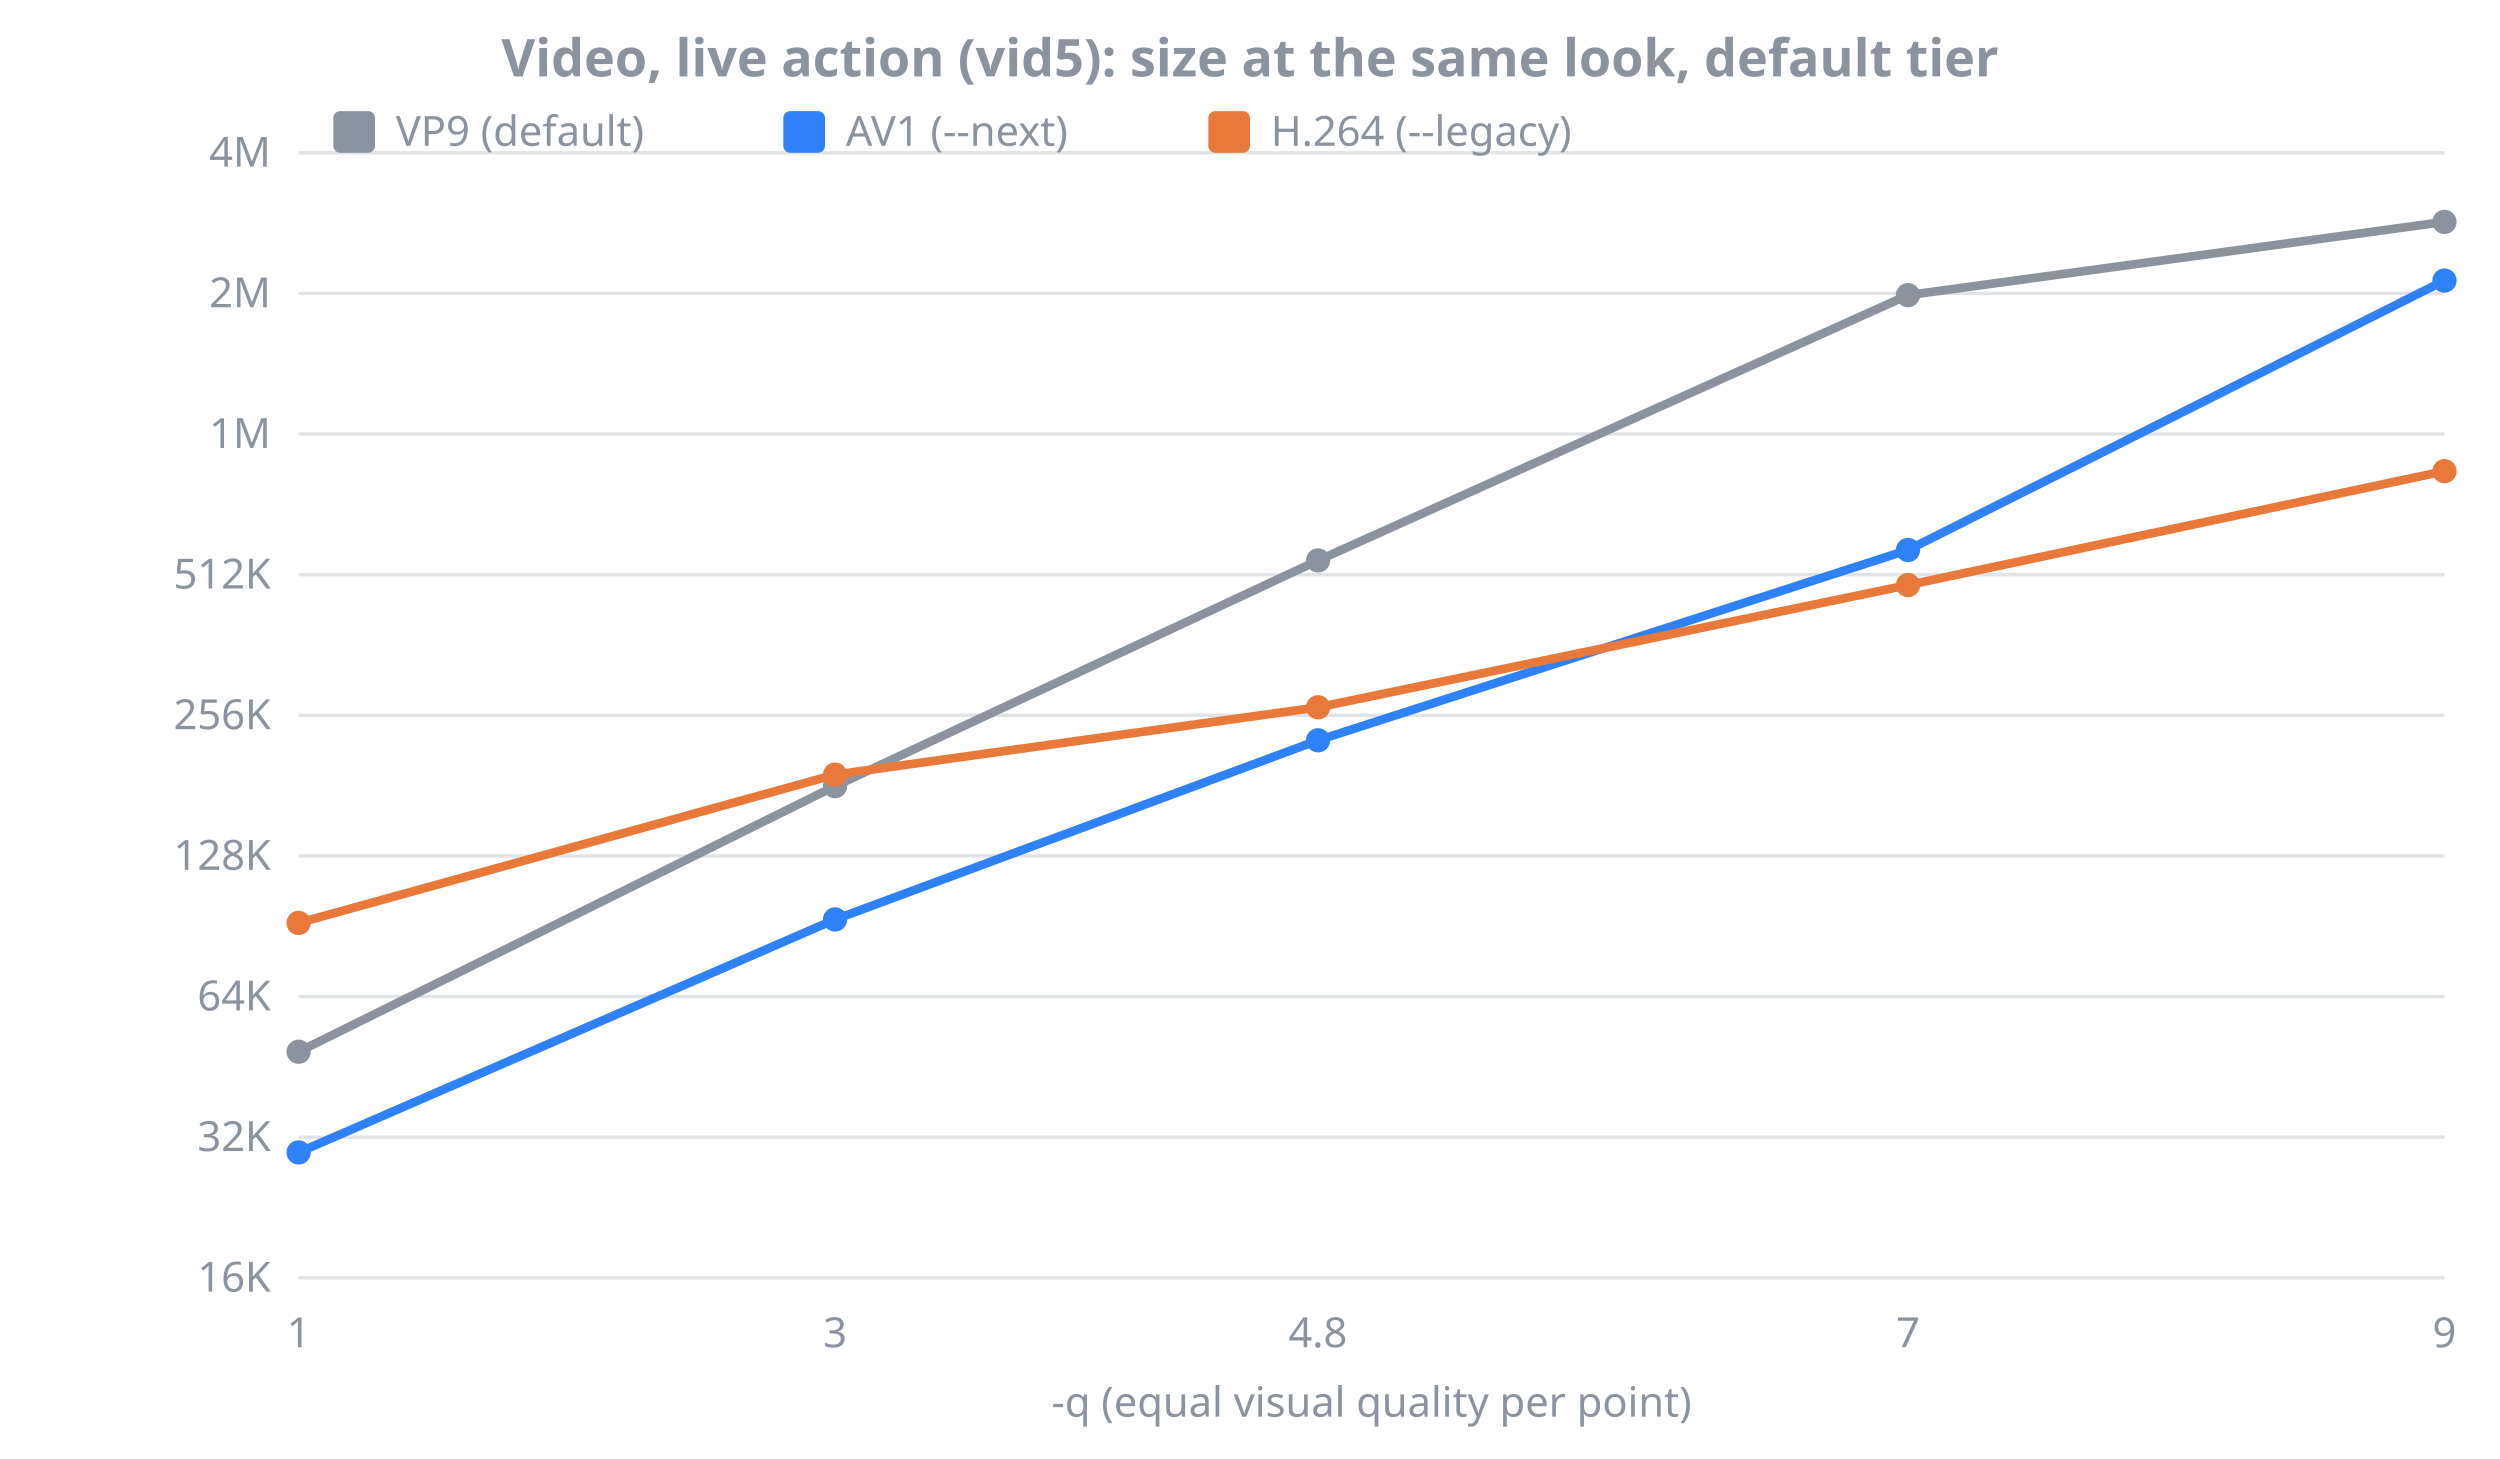
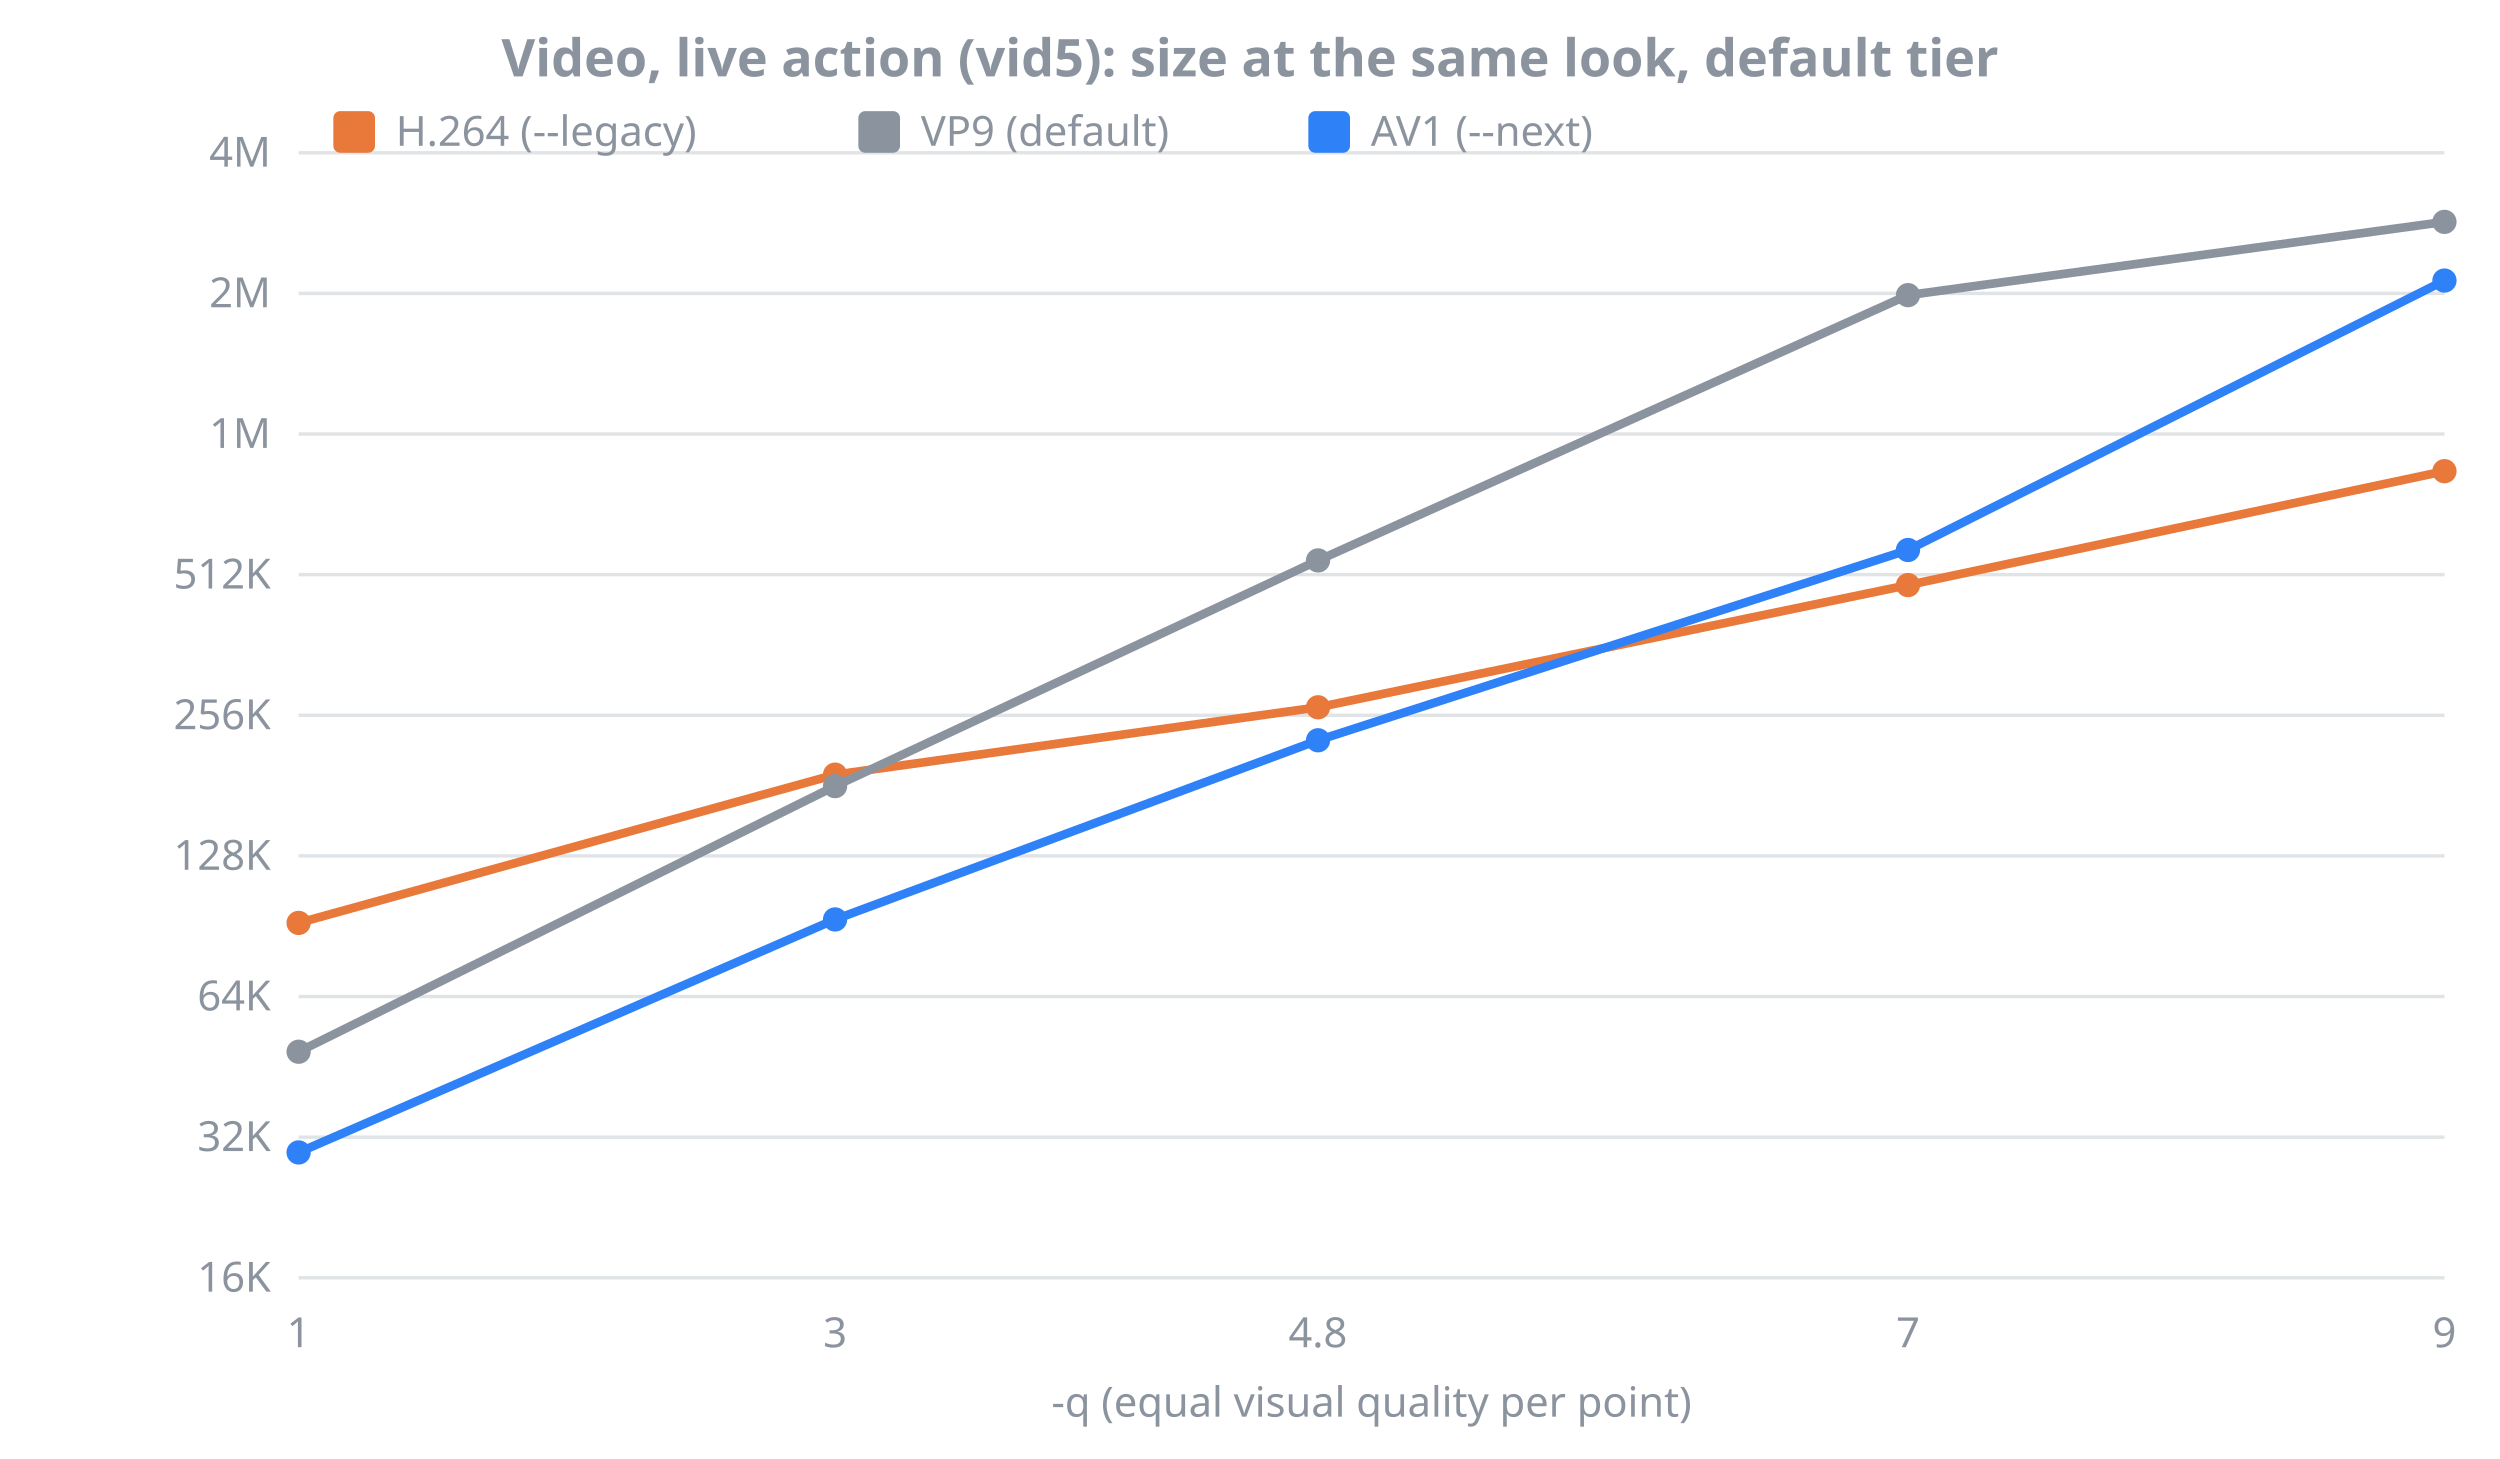
<svg xmlns="http://www.w3.org/2000/svg" viewBox="0 0 720 420" width="720" height="420" font-family="ui-sans-serif,system-ui,sans-serif" font-size="13">
  <text x="360.0" y="22" text-anchor="middle" fill="#8b949e" font-size="15" font-weight="600">Video, live action (vid5): size at the same look, default tier</text>
  <line x1="86" y1="368.0" x2="704" y2="368.0" stroke="#8b949e" stroke-opacity="0.25" />
  <text x="78" y="372.0" text-anchor="end" fill="#8b949e" font-size="12">16K</text>
  <line x1="86" y1="327.5" x2="704" y2="327.5" stroke="#8b949e" stroke-opacity="0.25" />
  <text x="78" y="331.5" text-anchor="end" fill="#8b949e" font-size="12">32K</text>
  <line x1="86" y1="287.0" x2="704" y2="287.0" stroke="#8b949e" stroke-opacity="0.25" />
  <text x="78" y="291.0" text-anchor="end" fill="#8b949e" font-size="12">64K</text>
  <line x1="86" y1="246.5" x2="704" y2="246.5" stroke="#8b949e" stroke-opacity="0.25" />
  <text x="78" y="250.5" text-anchor="end" fill="#8b949e" font-size="12">128K</text>
  <line x1="86" y1="206.0" x2="704" y2="206.0" stroke="#8b949e" stroke-opacity="0.25" />
  <text x="78" y="210.0" text-anchor="end" fill="#8b949e" font-size="12">256K</text>
  <line x1="86" y1="165.5" x2="704" y2="165.5" stroke="#8b949e" stroke-opacity="0.25" />
  <text x="78" y="169.5" text-anchor="end" fill="#8b949e" font-size="12">512K</text>
  <line x1="86" y1="125.0" x2="704" y2="125.0" stroke="#8b949e" stroke-opacity="0.25" />
  <text x="78" y="129.0" text-anchor="end" fill="#8b949e" font-size="12">1M</text>
  <line x1="86" y1="84.5" x2="704" y2="84.5" stroke="#8b949e" stroke-opacity="0.25" />
  <text x="78" y="88.5" text-anchor="end" fill="#8b949e" font-size="12">2M</text>
  <line x1="86" y1="44.0" x2="704" y2="44.0" stroke="#8b949e" stroke-opacity="0.25" />
  <text x="78" y="48.0" text-anchor="end" fill="#8b949e" font-size="12">4M</text>
  <text x="86.0" y="388" text-anchor="middle" fill="#8b949e" font-size="12">1</text>
  <text x="240.5" y="388" text-anchor="middle" fill="#8b949e" font-size="12">3</text>
  <text x="379.55" y="388" text-anchor="middle" fill="#8b949e" font-size="12">4.8</text>
  <text x="549.5" y="388" text-anchor="middle" fill="#8b949e" font-size="12">7</text>
  <text x="704.0" y="388" text-anchor="middle" fill="#8b949e" font-size="12">9</text>
  <text x="395.0" y="408" text-anchor="middle" fill="#8b949e" font-size="12">-q  (equal visual quality per point)</text>
+   <polyline points="86.0,265.8 240.5,223.1 379.6,203.7 549.5,168.5 704.0,135.7" fill="none" stroke="#e8793a" stroke-width="2.5" />
+   <circle cx="86.0" cy="265.8" r="3.5" fill="#e8793a" />
+   <circle cx="240.5" cy="223.1" r="3.5" fill="#e8793a" />
+   <circle cx="379.6" cy="203.7" r="3.5" fill="#e8793a" />
+   <circle cx="549.5" cy="168.5" r="3.5" fill="#e8793a" />
+   <circle cx="704.0" cy="135.7" r="3.5" fill="#e8793a" />
+   <rect x="96" y="32" width="12" height="12" fill="#e8793a" rx="2" />
+   <text x="114" y="42" text-anchor="start" fill="#8b949e" font-size="12">H.264 (--legacy)</text>
  <polyline points="86.0,302.9 240.5,226.4 379.6,161.4 549.5,85.0 704.0,63.9" fill="none" stroke="#8b949e" stroke-width="2.5" />
  <circle cx="86.0" cy="302.9" r="3.5" fill="#8b949e" />
  <circle cx="240.5" cy="226.4" r="3.5" fill="#8b949e" />
  <circle cx="379.6" cy="161.4" r="3.5" fill="#8b949e" />
  <circle cx="549.5" cy="85.0" r="3.5" fill="#8b949e" />
  <circle cx="704.0" cy="63.9" r="3.5" fill="#8b949e" />
-   <rect x="96" y="32" width="12" height="12" fill="#8b949e" rx="2" />
-   <text x="114" y="42" text-anchor="start" fill="#8b949e" font-size="12">VP9 (default)</text>
+   <rect x="247.2" y="32" width="12" height="12" fill="#8b949e" rx="2" />
+   <text x="265.2" y="42" text-anchor="start" fill="#8b949e" font-size="12">VP9 (default)</text>
  <polyline points="86.0,331.9 240.5,264.8 379.6,213.2 549.5,158.4 704.0,80.8" fill="none" stroke="#2f81f7" stroke-width="2.5" />
  <circle cx="86.0" cy="331.9" r="3.5" fill="#2f81f7" />
  <circle cx="240.5" cy="264.8" r="3.5" fill="#2f81f7" />
  <circle cx="379.6" cy="213.2" r="3.5" fill="#2f81f7" />
  <circle cx="549.5" cy="158.4" r="3.5" fill="#2f81f7" />
  <circle cx="704.0" cy="80.8" r="3.5" fill="#2f81f7" />
-   <rect x="225.6" y="32" width="12" height="12" fill="#2f81f7" rx="2" />
-   <text x="243.6" y="42" text-anchor="start" fill="#8b949e" font-size="12">AV1 (--next)</text>
-   <polyline points="86.0,265.8 240.5,223.1 379.6,203.7 549.5,168.5 704.0,135.7" fill="none" stroke="#e8793a" stroke-width="2.5" />
-   <circle cx="86.0" cy="265.8" r="3.5" fill="#e8793a" />
-   <circle cx="240.5" cy="223.1" r="3.5" fill="#e8793a" />
-   <circle cx="379.6" cy="203.7" r="3.5" fill="#e8793a" />
-   <circle cx="549.5" cy="168.5" r="3.5" fill="#e8793a" />
-   <circle cx="704.0" cy="135.7" r="3.5" fill="#e8793a" />
-   <rect x="348.0" y="32" width="12" height="12" fill="#e8793a" rx="2" />
-   <text x="366.0" y="42" text-anchor="start" fill="#8b949e" font-size="12">H.264 (--legacy)</text>
+   <rect x="376.8" y="32" width="12" height="12" fill="#2f81f7" rx="2" />
+   <text x="394.8" y="42" text-anchor="start" fill="#8b949e" font-size="12">AV1 (--next)</text>
</svg>
